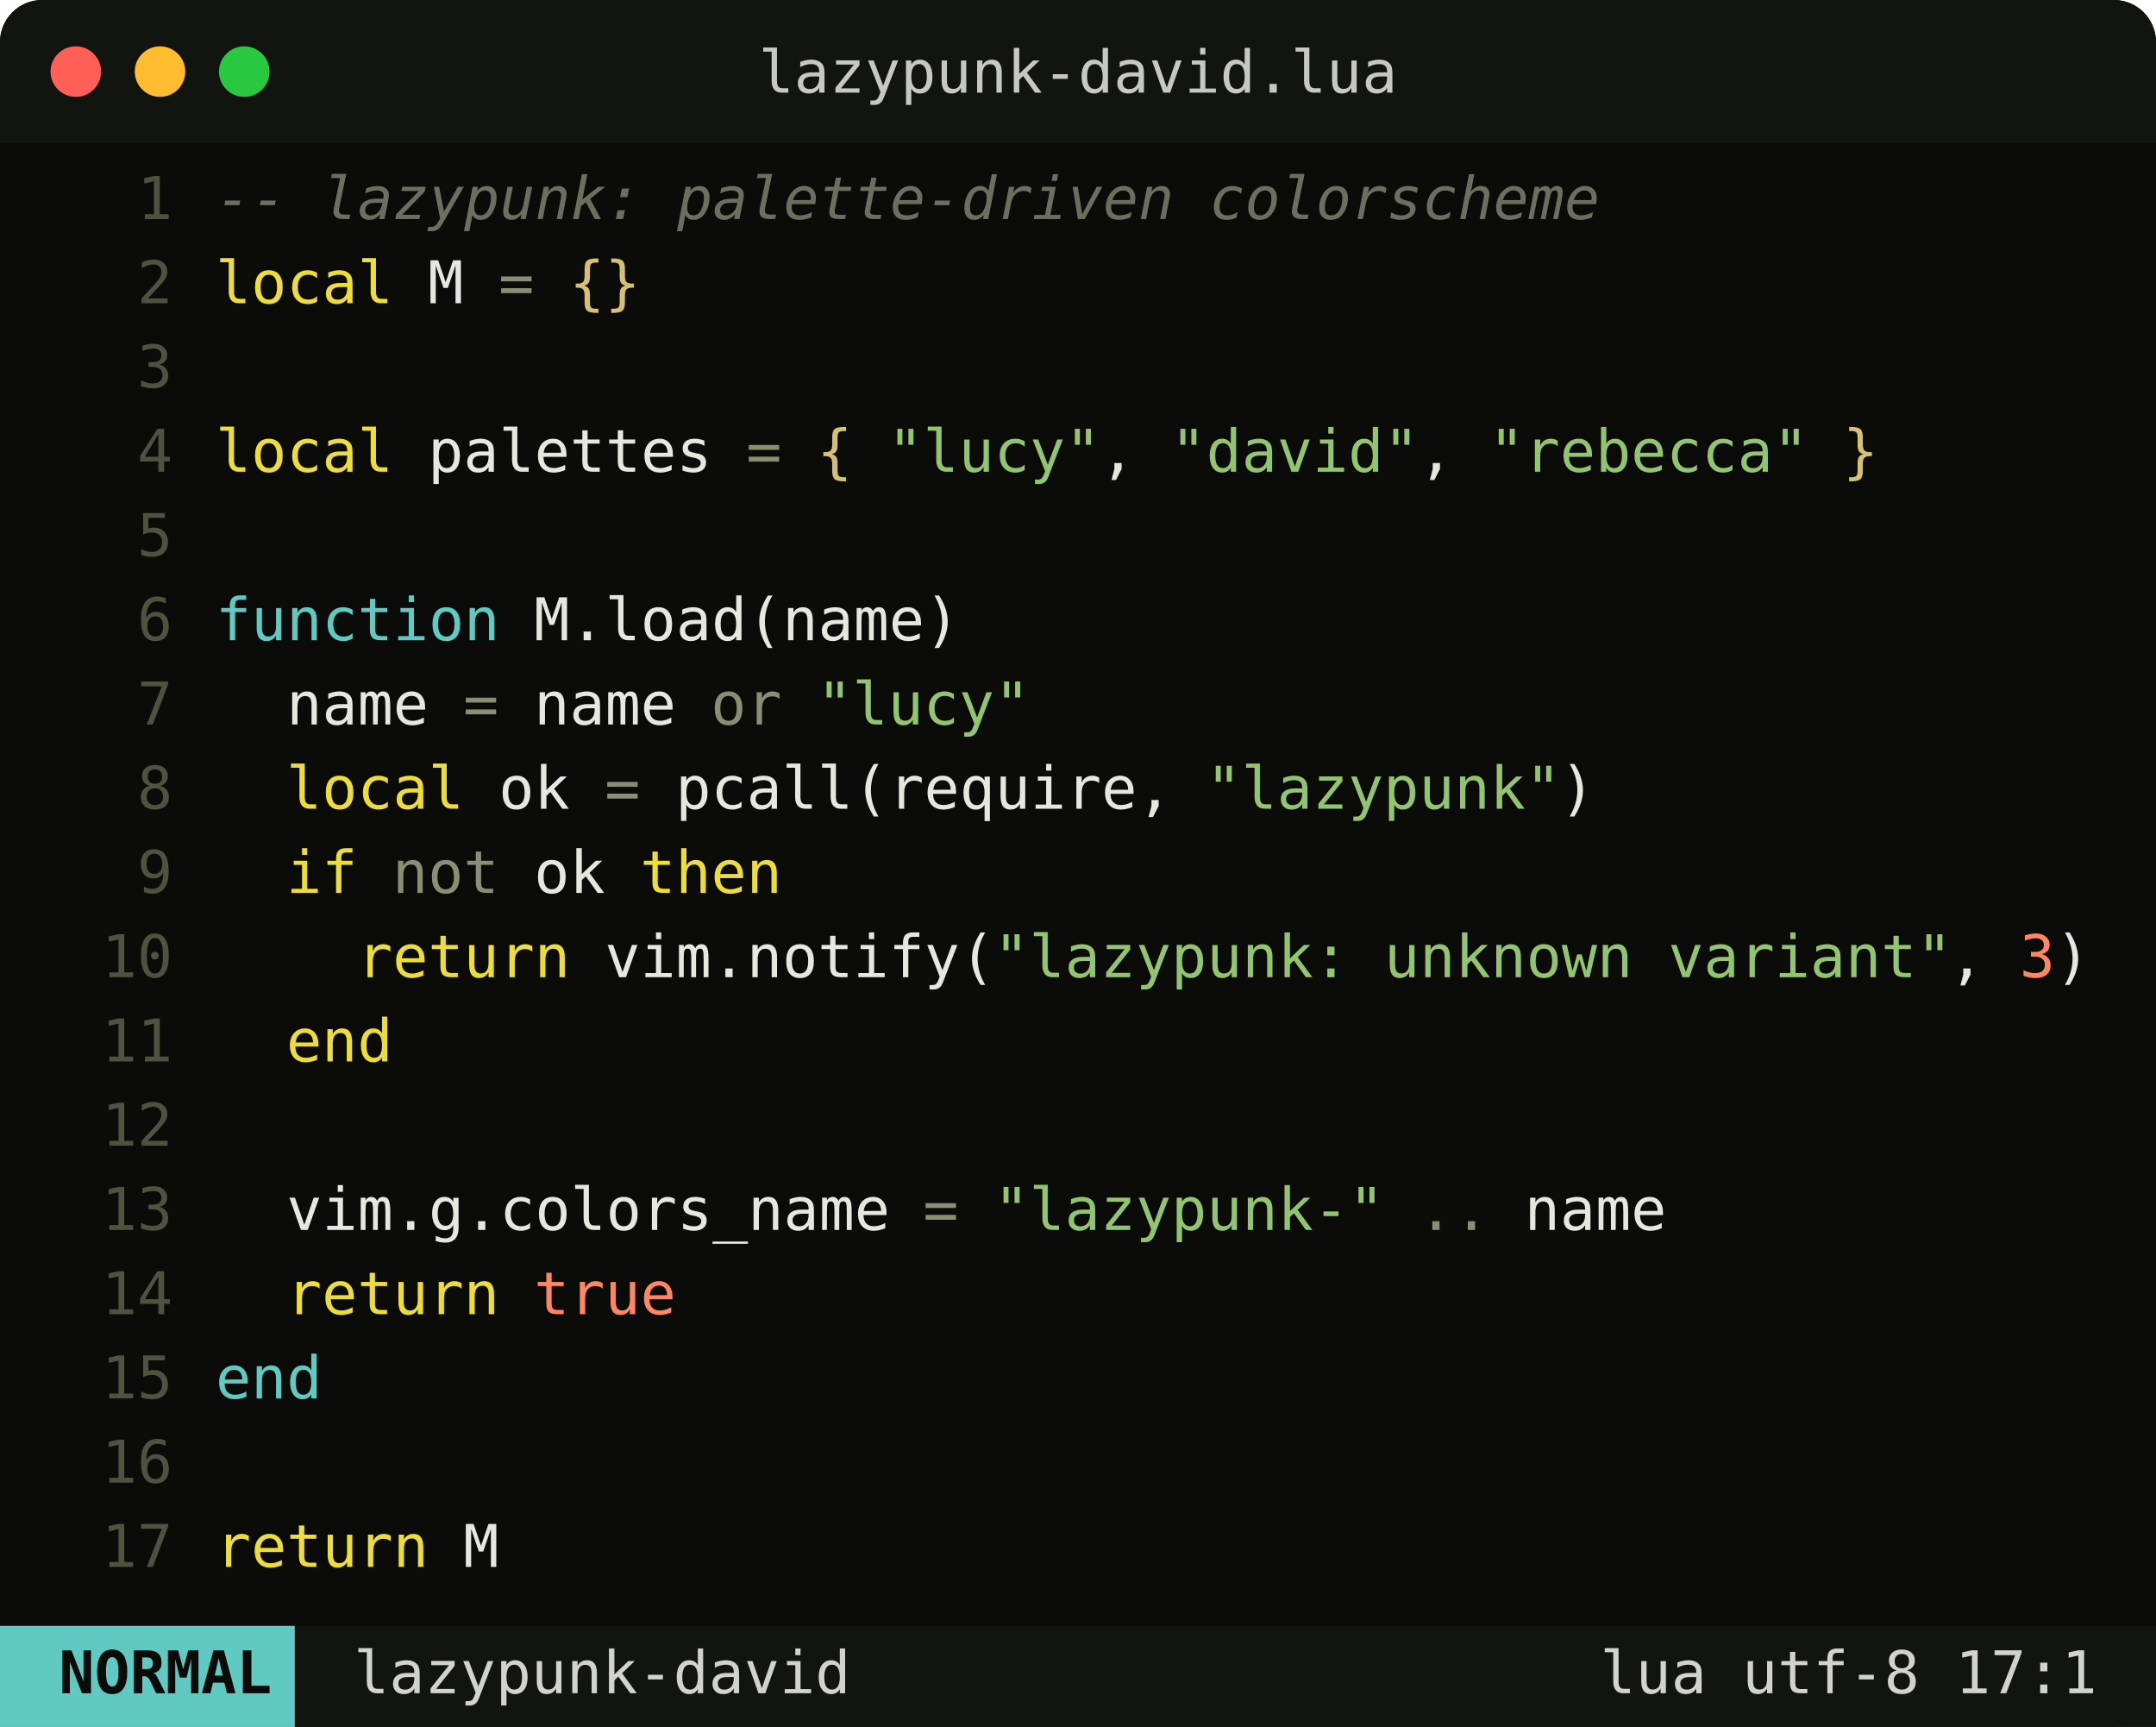
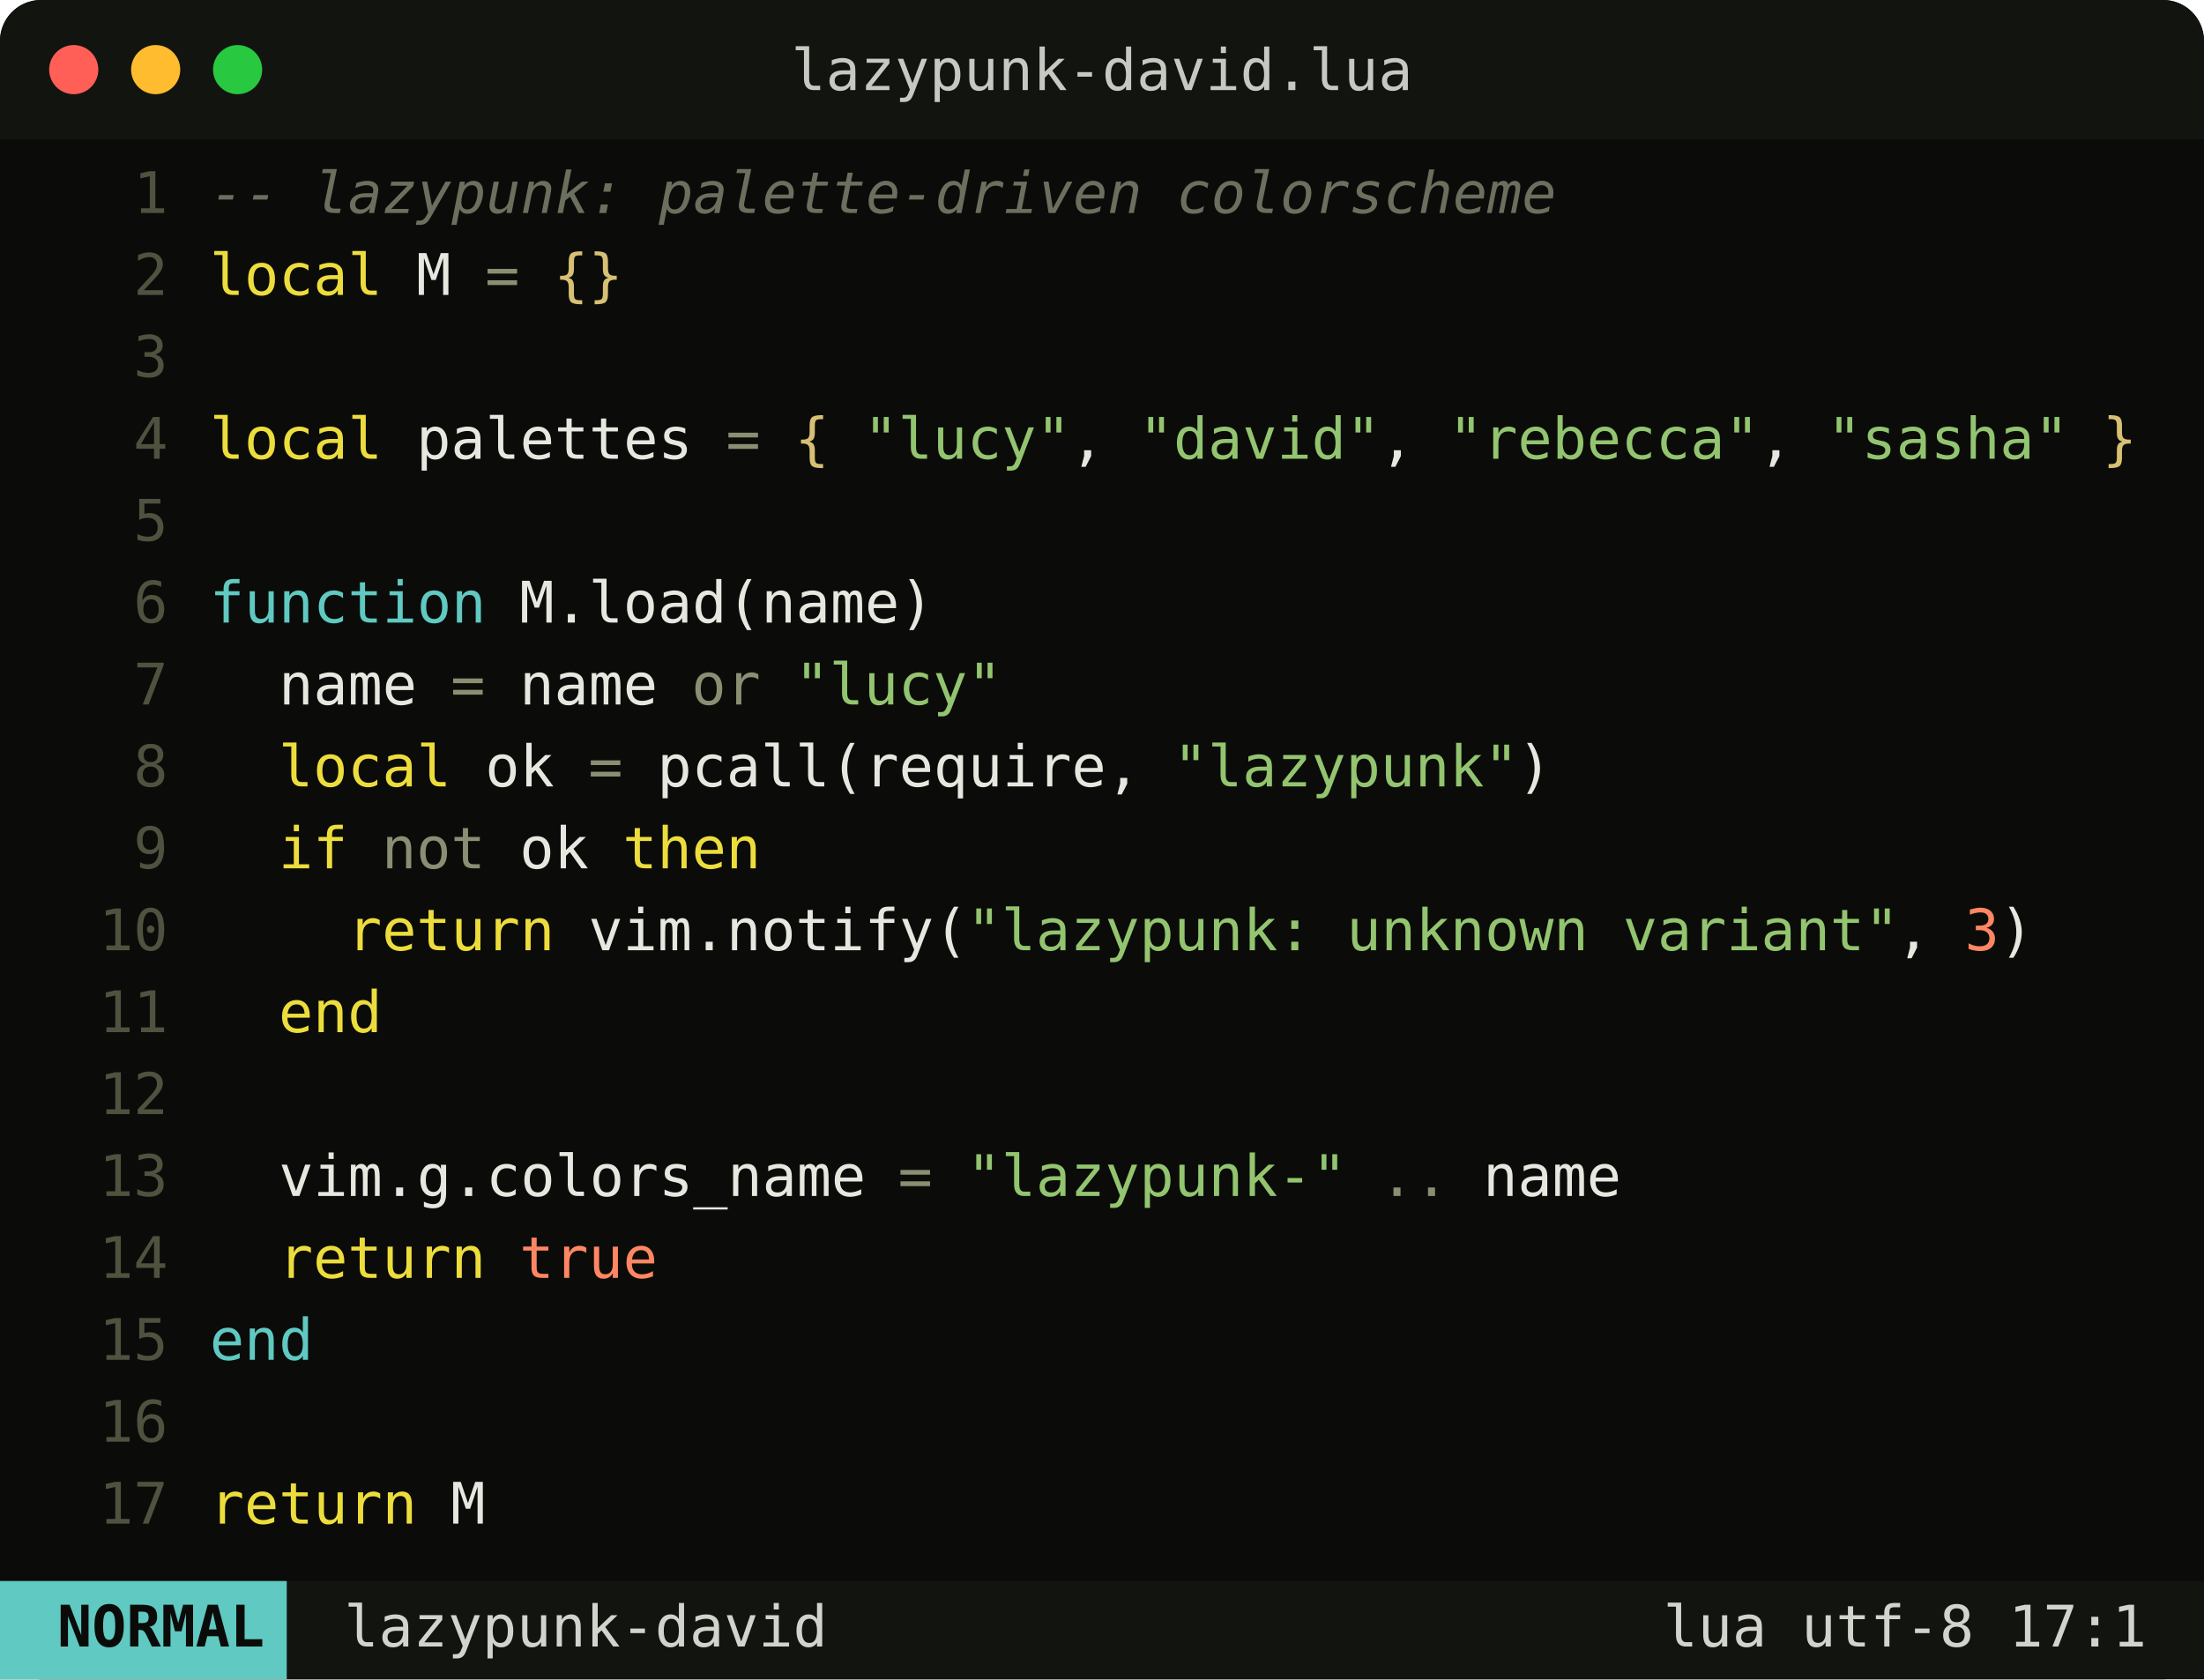
- <svg xmlns="http://www.w3.org/2000/svg" width="512" height="410" viewBox="0 0 512 410" font-family="ui-monospace, SFMono-Regular, Menlo, Consolas, monospace" font-size="14">
-   <rect x="0" y="0" width="512" height="410" rx="10" fill="#0b0c09" />
-   <rect x="0" y="0" width="512" height="34" rx="10" fill="#121410" />
-   <rect x="0" y="22" width="512" height="12" fill="#121410" />
+ <svg xmlns="http://www.w3.org/2000/svg" width="538" height="410" viewBox="0 0 538 410" font-family="ui-monospace, SFMono-Regular, Menlo, Consolas, monospace" font-size="14">
+   <rect x="0" y="0" width="538" height="410" rx="10" fill="#0b0c09" />
+   <rect x="0" y="0" width="538" height="34" rx="10" fill="#121410" />
+   <rect x="0" y="22" width="538" height="12" fill="#121410" />
  <circle cx="18" cy="17" r="6" fill="#ff5f57" />
  <circle cx="38" cy="17" r="6" fill="#febc2e" />
  <circle cx="58" cy="17" r="6" fill="#28c840" />
-   <text x="256" y="22" fill="#e6e8e0" opacity="0.85" text-anchor="middle">lazypunk-david.lua</text>
+   <text x="269" y="22" fill="#e6e8e0" opacity="0.85" text-anchor="middle">lazypunk-david.lua</text>
  <text x="41" y="52.0" fill="#565a45" text-anchor="end" opacity="0.9">1</text>
  <text x="51.2" y="52.0" fill="#6b6f5e" font-style="italic" xml:space="preserve">-- lazypunk: palette-driven colorscheme</text>
  <text x="41" y="72.0" fill="#565a45" text-anchor="end" opacity="0.9">2</text>
  <text x="51.2" y="72.0" fill="#eddd3c" xml:space="preserve">local</text>
  <text x="93.2" y="72.0" fill="#e6e8e0" xml:space="preserve"> M </text>
  <text x="118.4" y="72.0" fill="#8b8e73" xml:space="preserve">=</text>
  <text x="126.8" y="72.0" fill="#e6e8e0" xml:space="preserve"> </text>
  <text x="135.2" y="72.0" fill="#d7c074" xml:space="preserve">{}</text>
  <text x="41" y="92.0" fill="#565a45" text-anchor="end" opacity="0.9">3</text>
  <text x="41" y="112.0" fill="#565a45" text-anchor="end" opacity="0.9">4</text>
  <text x="51.2" y="112.0" fill="#eddd3c" xml:space="preserve">local</text>
  <text x="93.2" y="112.0" fill="#e6e8e0" xml:space="preserve"> palettes </text>
  <text x="177.2" y="112.0" fill="#8b8e73" xml:space="preserve">=</text>
  <text x="185.6" y="112.0" fill="#e6e8e0" xml:space="preserve"> </text>
  <text x="194.0" y="112.0" fill="#d7c074" xml:space="preserve">{</text>
  <text x="202.4" y="112.0" fill="#e6e8e0" xml:space="preserve"> </text>
  <text x="210.8" y="112.0" fill="#93c46f" xml:space="preserve">"lucy"</text>
  <text x="261.2" y="112.0" fill="#e6e8e0" xml:space="preserve">, </text>
  <text x="278.0" y="112.0" fill="#93c46f" xml:space="preserve">"david"</text>
  <text x="336.8" y="112.0" fill="#e6e8e0" xml:space="preserve">, </text>
  <text x="353.6" y="112.0" fill="#93c46f" xml:space="preserve">"rebecca"</text>
-   <text x="429.2" y="112.0" fill="#e6e8e0" xml:space="preserve"> </text>
-   <text x="437.6" y="112.0" fill="#d7c074" xml:space="preserve">}</text>
+   <text x="429.2" y="112.0" fill="#e6e8e0" xml:space="preserve">, </text>
+   <text x="446.0" y="112.0" fill="#93c46f" xml:space="preserve">"sasha"</text>
+   <text x="504.8" y="112.0" fill="#e6e8e0" xml:space="preserve"> </text>
+   <text x="513.2" y="112.0" fill="#d7c074" xml:space="preserve">}</text>
  <text x="41" y="132.0" fill="#565a45" text-anchor="end" opacity="0.9">5</text>
  <text x="41" y="152.0" fill="#565a45" text-anchor="end" opacity="0.9">6</text>
  <text x="51.2" y="152.0" fill="#5fc9c2" xml:space="preserve">function</text>
  <text x="118.4" y="152.0" fill="#e6e8e0" xml:space="preserve"> M.load(name)</text>
  <text x="41" y="172.0" fill="#565a45" text-anchor="end" opacity="0.9">7</text>
  <text x="51.2" y="172.0" fill="#e6e8e0" xml:space="preserve">  name </text>
  <text x="110.0" y="172.0" fill="#8b8e73" xml:space="preserve">=</text>
  <text x="118.4" y="172.0" fill="#e6e8e0" xml:space="preserve"> name </text>
  <text x="168.8" y="172.0" fill="#8b8e73" xml:space="preserve">or</text>
  <text x="185.6" y="172.0" fill="#e6e8e0" xml:space="preserve"> </text>
  <text x="194.0" y="172.0" fill="#93c46f" xml:space="preserve">"lucy"</text>
  <text x="41" y="192.0" fill="#565a45" text-anchor="end" opacity="0.9">8</text>
  <text x="51.2" y="192.0" fill="#e6e8e0" xml:space="preserve">  </text>
  <text x="68.0" y="192.0" fill="#eddd3c" xml:space="preserve">local</text>
  <text x="110.0" y="192.0" fill="#e6e8e0" xml:space="preserve"> ok </text>
  <text x="143.6" y="192.0" fill="#8b8e73" xml:space="preserve">=</text>
  <text x="152.0" y="192.0" fill="#e6e8e0" xml:space="preserve"> pcall(require, </text>
  <text x="286.4" y="192.0" fill="#93c46f" xml:space="preserve">"lazypunk"</text>
  <text x="370.4" y="192.0" fill="#e6e8e0" xml:space="preserve">)</text>
  <text x="41" y="212.0" fill="#565a45" text-anchor="end" opacity="0.9">9</text>
  <text x="51.2" y="212.0" fill="#e6e8e0" xml:space="preserve">  </text>
  <text x="68.0" y="212.0" fill="#eddd3c" xml:space="preserve">if</text>
  <text x="84.8" y="212.0" fill="#e6e8e0" xml:space="preserve"> </text>
  <text x="93.2" y="212.0" fill="#8b8e73" xml:space="preserve">not</text>
  <text x="118.4" y="212.0" fill="#e6e8e0" xml:space="preserve"> ok </text>
  <text x="152.0" y="212.0" fill="#eddd3c" xml:space="preserve">then</text>
  <text x="41" y="232.0" fill="#565a45" text-anchor="end" opacity="0.9">10</text>
  <text x="51.2" y="232.0" fill="#e6e8e0" xml:space="preserve">    </text>
  <text x="84.8" y="232.0" fill="#eddd3c" xml:space="preserve">return</text>
  <text x="135.2" y="232.0" fill="#e6e8e0" xml:space="preserve"> vim.notify(</text>
  <text x="236.0" y="232.0" fill="#93c46f" xml:space="preserve">"lazypunk: unknown variant"</text>
  <text x="462.8" y="232.0" fill="#e6e8e0" xml:space="preserve">, </text>
  <text x="479.6" y="232.0" fill="#ff8663" xml:space="preserve">3</text>
  <text x="488.0" y="232.0" fill="#e6e8e0" xml:space="preserve">)</text>
  <text x="41" y="252.0" fill="#565a45" text-anchor="end" opacity="0.9">11</text>
  <text x="51.2" y="252.0" fill="#e6e8e0" xml:space="preserve">  </text>
  <text x="68.0" y="252.0" fill="#eddd3c" xml:space="preserve">end</text>
  <text x="41" y="272.0" fill="#565a45" text-anchor="end" opacity="0.9">12</text>
  <text x="41" y="292.0" fill="#565a45" text-anchor="end" opacity="0.9">13</text>
  <text x="51.2" y="292.0" fill="#e6e8e0" xml:space="preserve">  vim.g.colors_name </text>
  <text x="219.2" y="292.0" fill="#8b8e73" xml:space="preserve">=</text>
  <text x="227.6" y="292.0" fill="#e6e8e0" xml:space="preserve"> </text>
  <text x="236.0" y="292.0" fill="#93c46f" xml:space="preserve">"lazypunk-"</text>
  <text x="328.4" y="292.0" fill="#e6e8e0" xml:space="preserve"> </text>
  <text x="336.8" y="292.0" fill="#8b8e73" xml:space="preserve">..</text>
  <text x="353.6" y="292.0" fill="#e6e8e0" xml:space="preserve"> name</text>
  <text x="41" y="312.0" fill="#565a45" text-anchor="end" opacity="0.9">14</text>
  <text x="51.2" y="312.0" fill="#e6e8e0" xml:space="preserve">  </text>
  <text x="68.0" y="312.0" fill="#eddd3c" xml:space="preserve">return</text>
  <text x="118.4" y="312.0" fill="#e6e8e0" xml:space="preserve"> </text>
  <text x="126.8" y="312.0" fill="#ff8663" xml:space="preserve">true</text>
  <text x="41" y="332.0" fill="#565a45" text-anchor="end" opacity="0.9">15</text>
  <text x="51.2" y="332.0" fill="#5fc9c2" xml:space="preserve">end</text>
  <text x="41" y="352.0" fill="#565a45" text-anchor="end" opacity="0.9">16</text>
  <text x="41" y="372.0" fill="#565a45" text-anchor="end" opacity="0.9">17</text>
  <text x="51.2" y="372.0" fill="#eddd3c" xml:space="preserve">return</text>
  <text x="101.6" y="372.0" fill="#e6e8e0" xml:space="preserve"> M</text>
-   <rect x="0" y="386" width="512" height="24" fill="#121410" />
+   <rect x="0" y="386" width="538" height="24" fill="#121410" />
  <rect x="0" y="386" width="70" height="24" fill="#5fc9c2" />
  <text x="14" y="402" fill="#0b0c09" font-weight="bold">NORMAL</text>
  <text x="84" y="402" fill="#e6e8e0" opacity="0.9">lazypunk-david</text>
-   <text x="498" y="402" fill="#e6e8e0" opacity="0.9" text-anchor="end">lua utf-8  17:1</text>
+   <text x="524" y="402" fill="#e6e8e0" opacity="0.9" text-anchor="end">lua utf-8  17:1</text>
</svg>
